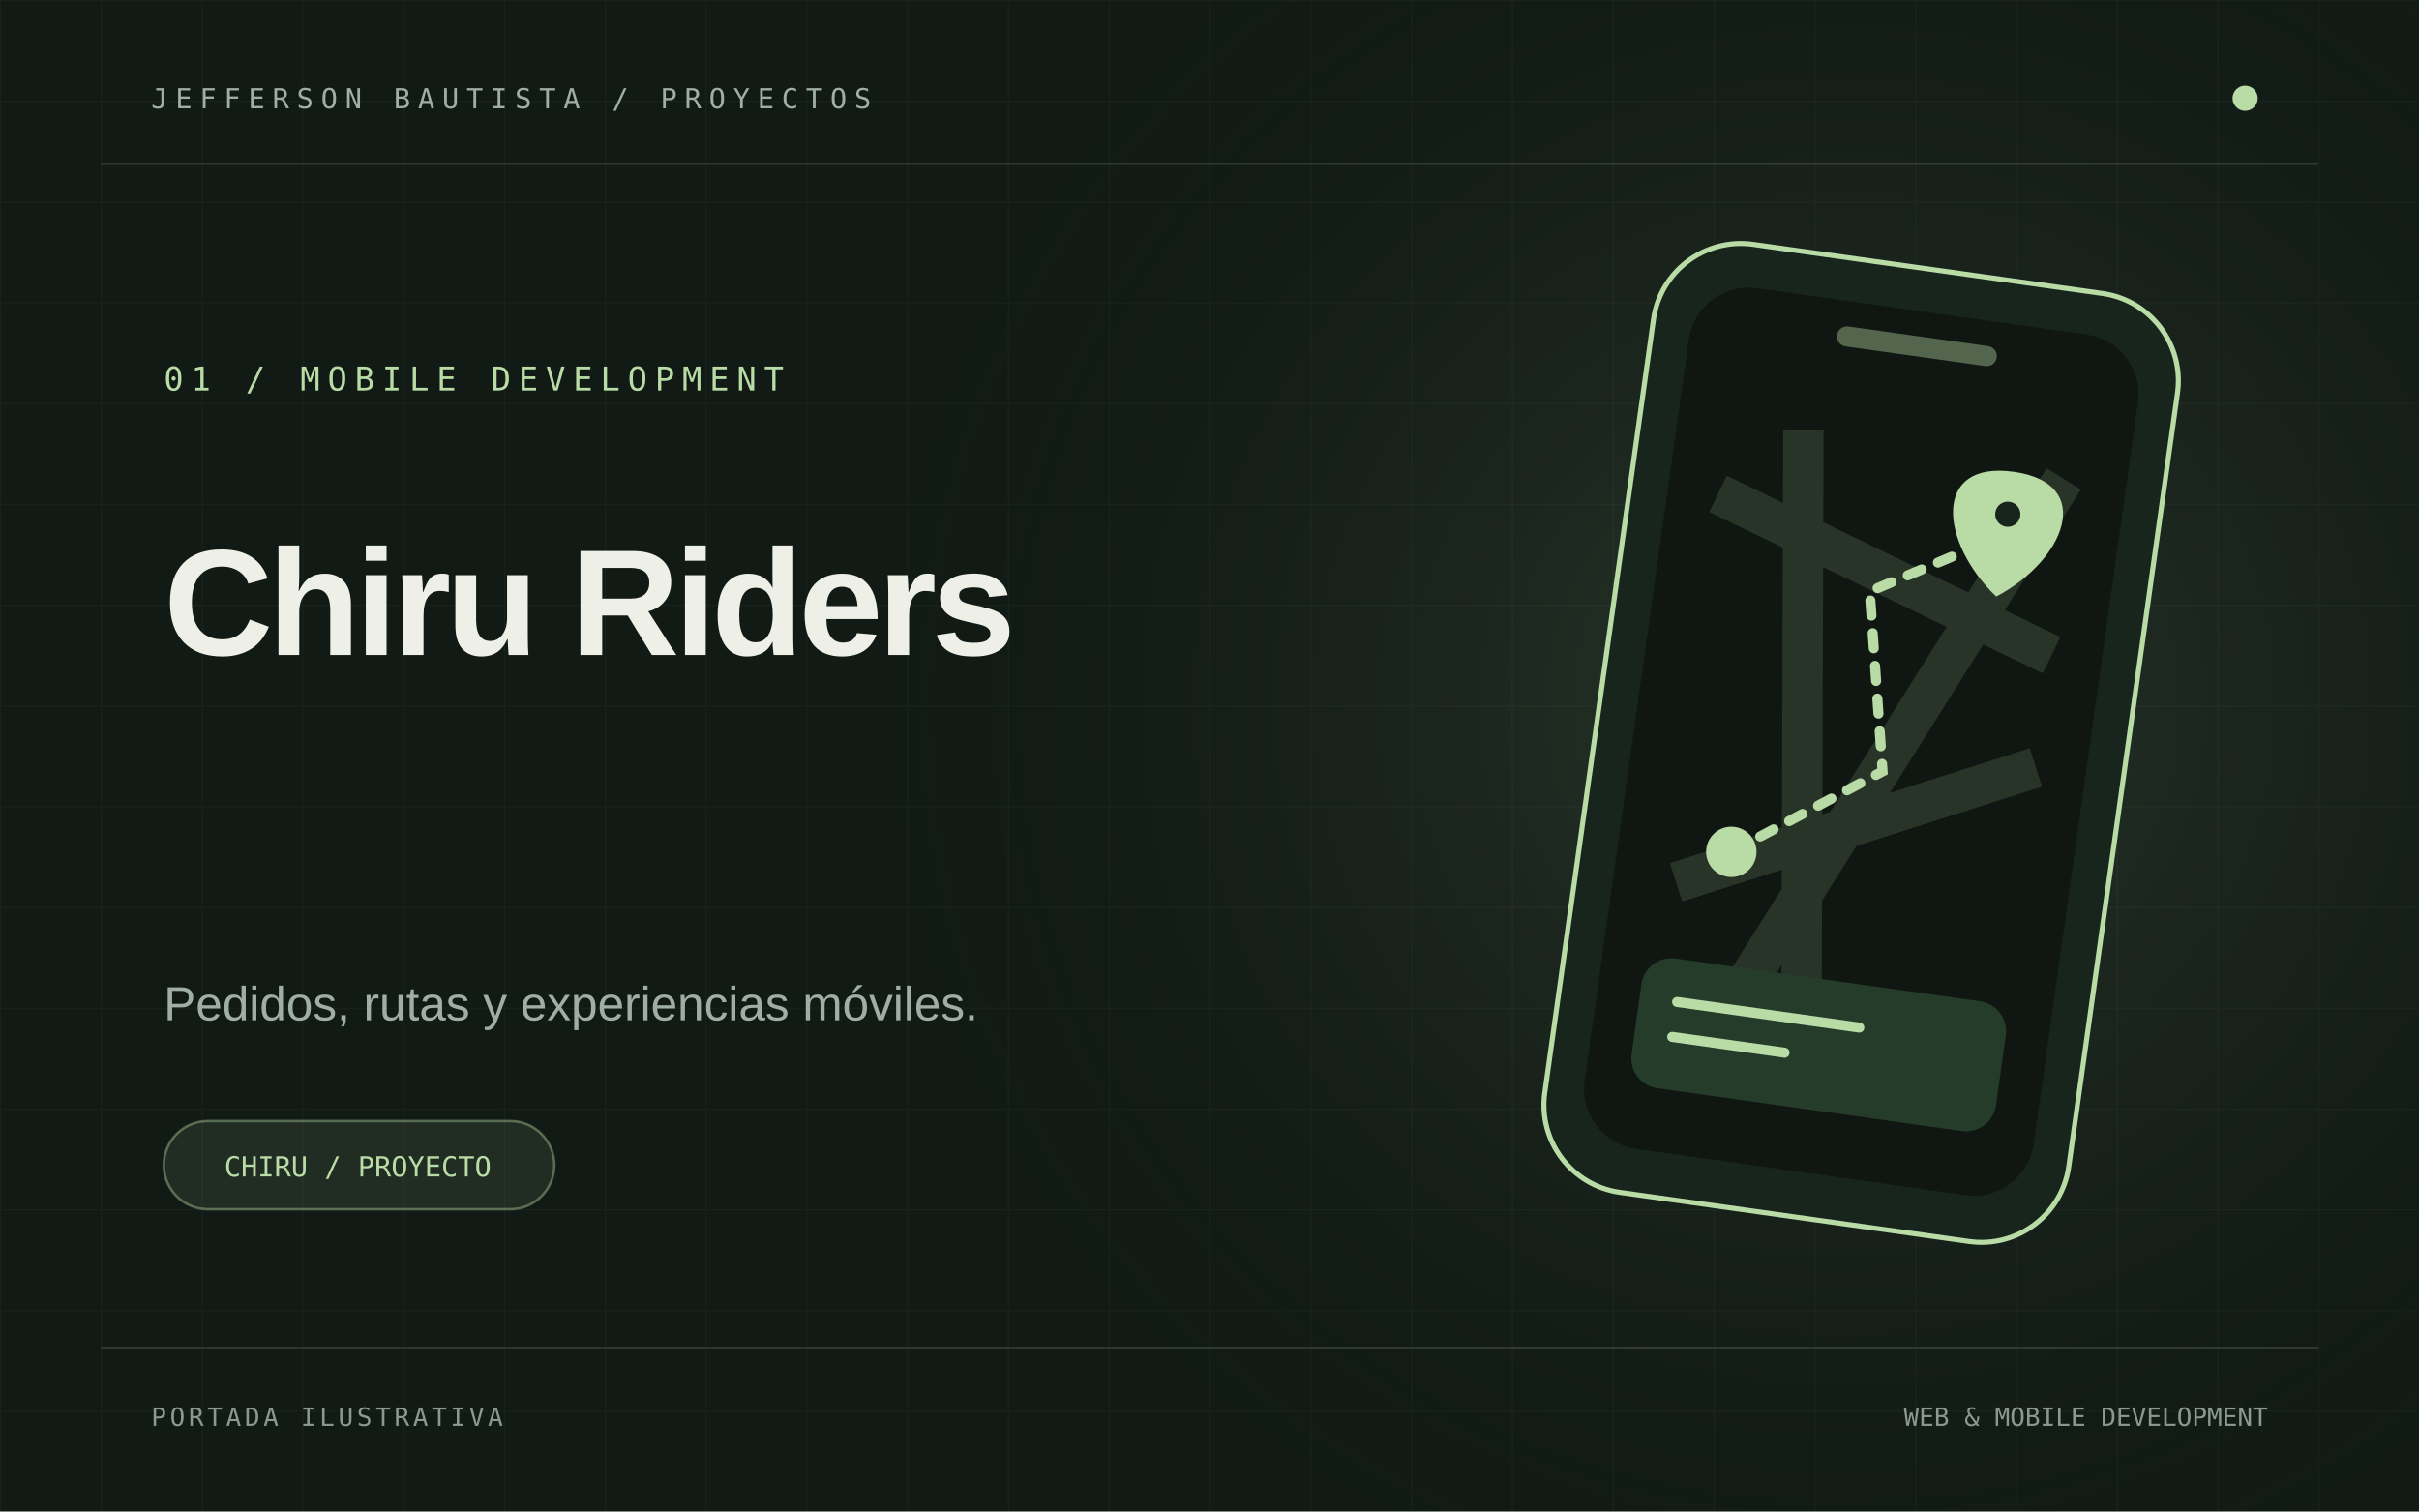
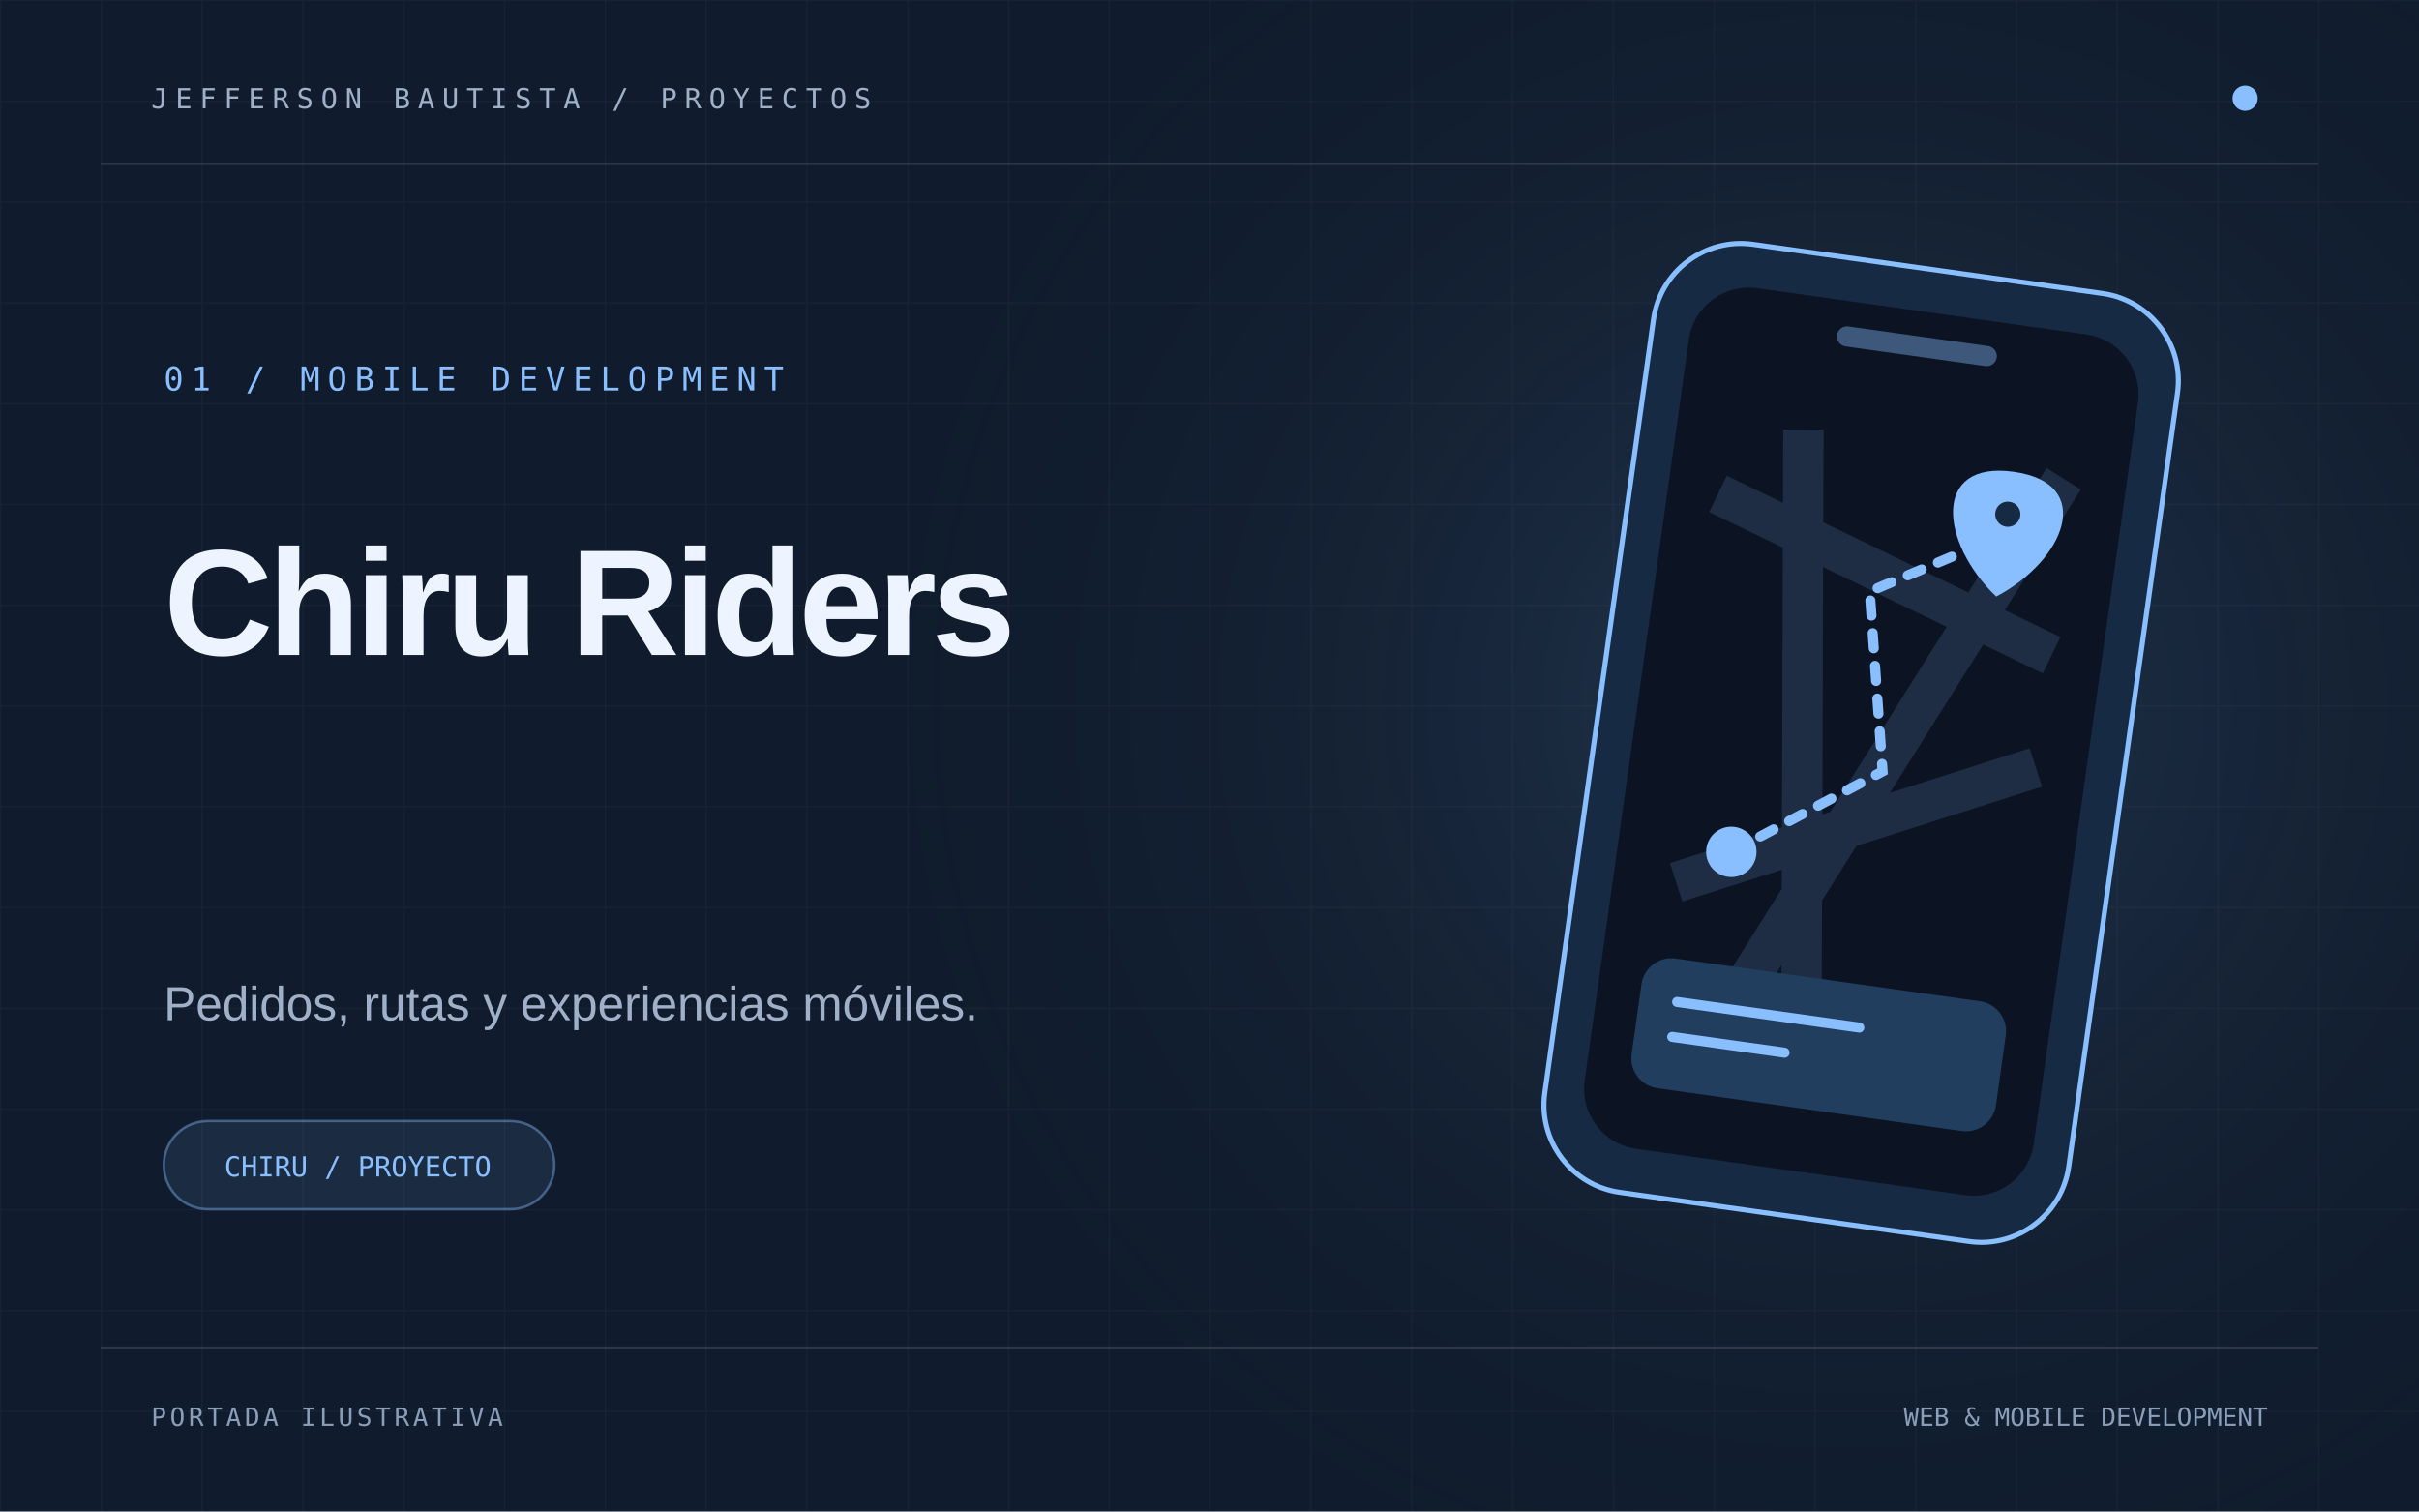
<svg xmlns="http://www.w3.org/2000/svg" width="960" height="600" viewBox="0 0 960 600">
  <defs>
    <radialGradient id="wash">
-       <stop stop-color="#b9dba6" stop-opacity=".16" />
-       <stop offset="1" stop-color="#101713" stop-opacity="0" />
+       <stop stop-color="#89bfff" stop-opacity=".16" />
+       <stop offset="1" stop-color="#0c1423" stop-opacity="0" />
    </radialGradient>
    <pattern id="grid" width="40" height="40" patternUnits="userSpaceOnUse">
      <path d="M40 0H0V40" stroke="#ffffff" stroke-opacity=".035" fill="none" />
    </pattern>
  </defs>
-   <rect width="960" height="600" fill="#111a15" />
+   <rect width="960" height="600" fill="#101c2d" />
  <rect width="960" height="600" fill="url(#grid)" />
  <ellipse cx="730" cy="280" rx="400" ry="390" fill="url(#wash)" />
  <path d="M40 65H920M40 535H920" stroke="#ffffff" stroke-opacity=".12" />
-   <text x="60" y="43" fill="#a0afa4" font-size="11" font-family="monospace" letter-spacing="3">JEFFERSON BAUTISTA / PROYECTOS</text>
-   <circle cx="891" cy="39" r="5" fill="#b9dba6" />
-   <text x="65" y="155" fill="#b9dba6" font-size="13" font-family="monospace" letter-spacing="3">01 / MOBILE DEVELOPMENT</text>
-   <text x="62" y="260" fill="#eef0e8" font-family="Arial,sans-serif" font-size="60" font-weight="bold" letter-spacing="-2">
+   <text x="60" y="43" fill="#a0b0c8" font-size="11" font-family="monospace" letter-spacing="3">JEFFERSON BAUTISTA / PROYECTOS</text>
+   <circle cx="891" cy="39" r="5" fill="#89bfff" />
+   <text x="65" y="155" fill="#89bfff" font-size="13" font-family="monospace" letter-spacing="3">01 / MOBILE DEVELOPMENT</text>
+   <text x="62" y="260" fill="#edf3ff" font-family="Arial,sans-serif" font-size="60" font-weight="bold" letter-spacing="-2">
    <tspan x="65" dy="0">Chiru Riders</tspan>
  </text>
-   <text x="65" y="405" fill="#a0afa4" font-family="Arial,sans-serif" font-size="19">Pedidos, rutas y experiencias móviles.</text>
-   <rect x="65" y="445" width="155" height="35" rx="17.5" fill="#b9dba6" fill-opacity=".1" stroke="#b9dba6" stroke-opacity=".4" />
-   <text x="142" y="467" fill="#b9dba6" font-size="11" font-family="monospace" text-anchor="middle">CHIRU / PROYECTO</text>
+   <text x="65" y="405" fill="#a0b0c8" font-family="Arial,sans-serif" font-size="19">Pedidos, rutas y experiencias móviles.</text>
+   <rect x="65" y="445" width="155" height="35" rx="17.5" fill="#89bfff" fill-opacity=".1" stroke="#89bfff" stroke-opacity=".4" />
+   <text x="142" y="467" fill="#89bfff" font-size="11" font-family="monospace" text-anchor="middle">CHIRU / PROYECTO</text>
  <g transform="translate(635 105) rotate(8 105 180)">
-     <rect width="210" height="380" rx="35" fill="#17251c" stroke="#b9dba6" stroke-width="2" />
-     <rect x="15" y="17" width="180" height="345" rx="24" fill="#101713" />
-     <rect x="73" y="27" width="64" height="8" rx="4" fill="#b9dba6" fill-opacity=".4" />
-     <path d="M35 100L175 145M40 255L175 190M65 70L100 325M170 75L60 320" stroke="#b9dba6" stroke-opacity=".15" stroke-width="16" />
-     <path d="M60 240L115 200L100 130L150 100" fill="none" stroke="#b9dba6" stroke-width="4" stroke-linecap="round" stroke-dasharray="6 7" />
-     <circle cx="60" cy="240" r="10" fill="#b9dba6" />
-     <path d="M150 75C117 75 125 107 150 125C175 107 183 75 150 75Z" fill="#b9dba6" />
-     <circle cx="150" cy="92" r="5" fill="#17251c" />
-     <rect x="32" y="285" width="146" height="52" rx="12" fill="#263c2b" />
-     <path d="M47 302H120M47 316H92" stroke="#b9dba6" stroke-width="4" stroke-linecap="round" />
+     <rect width="210" height="380" rx="35" fill="#172a43" stroke="#89bfff" stroke-width="2" />
+     <rect x="15" y="17" width="180" height="345" rx="24" fill="#0c1423" />
+     <rect x="73" y="27" width="64" height="8" rx="4" fill="#89bfff" fill-opacity=".4" />
+     <path d="M35 100L175 145M40 255L175 190M65 70L100 325M170 75L60 320" stroke="#89bfff" stroke-opacity=".15" stroke-width="16" />
+     <path d="M60 240L115 200L100 130L150 100" fill="none" stroke="#89bfff" stroke-width="4" stroke-linecap="round" stroke-dasharray="6 7" />
+     <circle cx="60" cy="240" r="10" fill="#89bfff" />
+     <path d="M150 75C117 75 125 107 150 125C175 107 183 75 150 75Z" fill="#89bfff" />
+     <circle cx="150" cy="92" r="5" fill="#172a43" />
+     <rect x="32" y="285" width="146" height="52" rx="12" fill="#223e5f" />
+     <path d="M47 302H120M47 316H92" stroke="#89bfff" stroke-width="4" stroke-linecap="round" />
  </g>
-   <text x="60" y="566" fill="#8a9a8e" font-family="monospace" font-size="10" letter-spacing="1.4">PORTADA ILUSTRATIVA</text>
-   <text x="900" y="566" text-anchor="end" fill="#8a9a8e" font-family="monospace" font-size="10">WEB &amp; MOBILE DEVELOPMENT</text>
+   <text x="60" y="566" fill="#8a9eb9" font-family="monospace" font-size="10" letter-spacing="1.4">PORTADA ILUSTRATIVA</text>
+   <text x="900" y="566" text-anchor="end" fill="#8a9eb9" font-family="monospace" font-size="10">WEB &amp; MOBILE DEVELOPMENT</text>
</svg>
